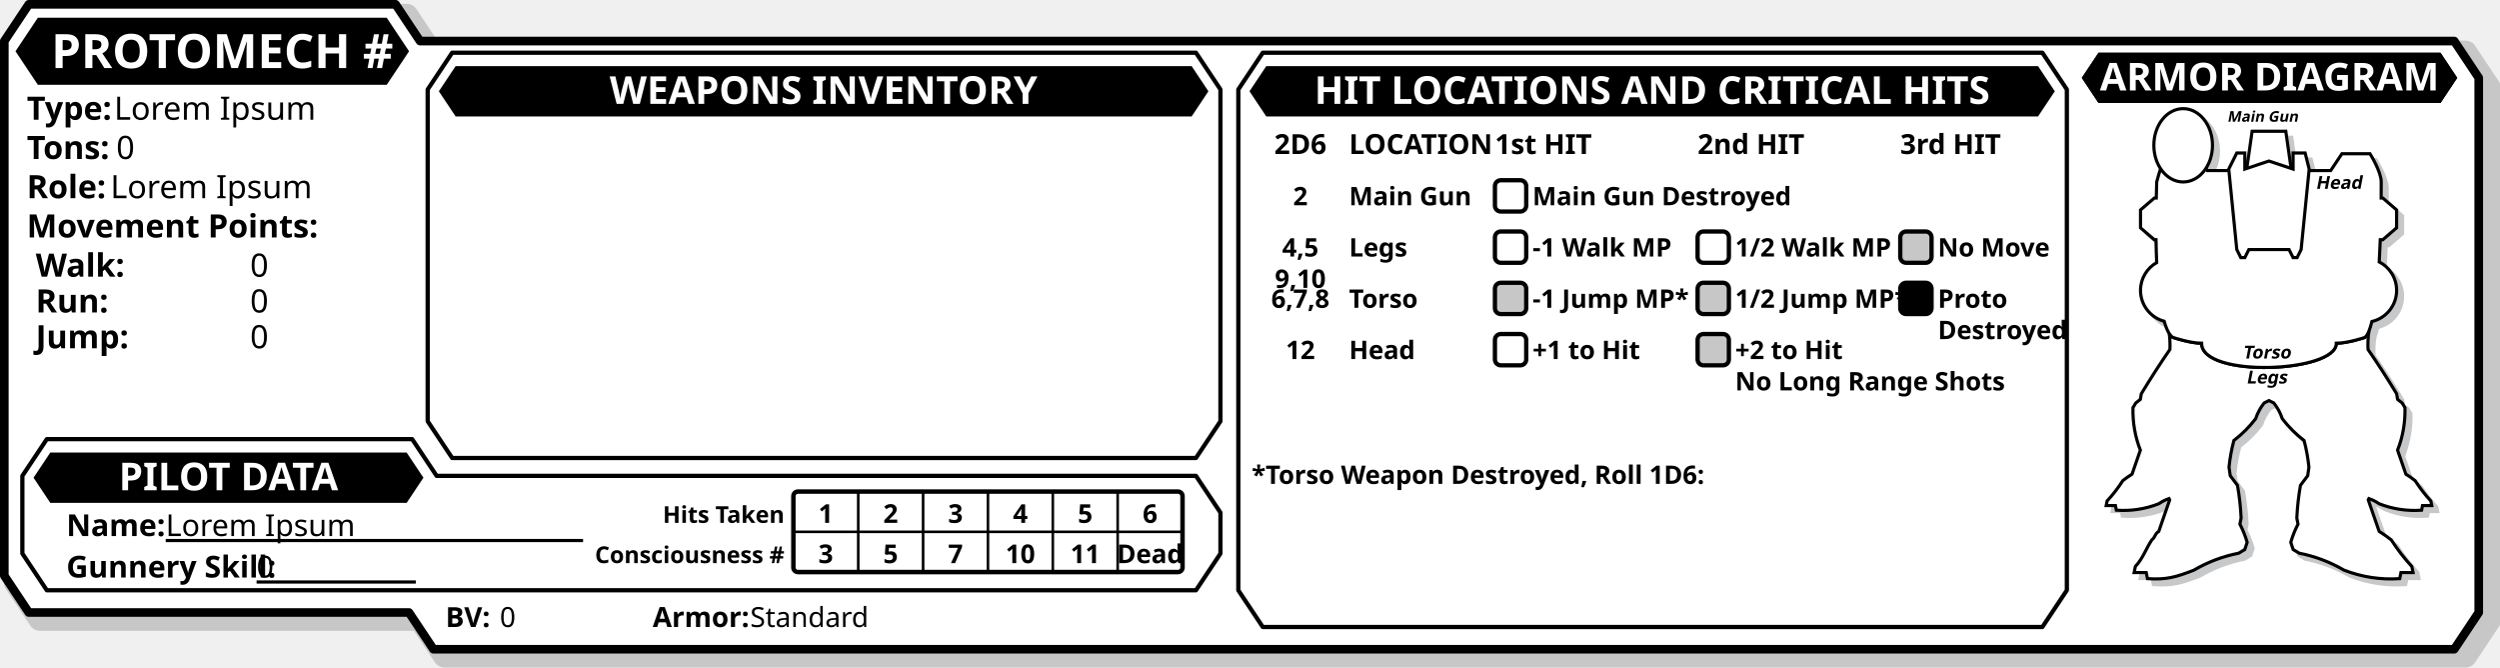
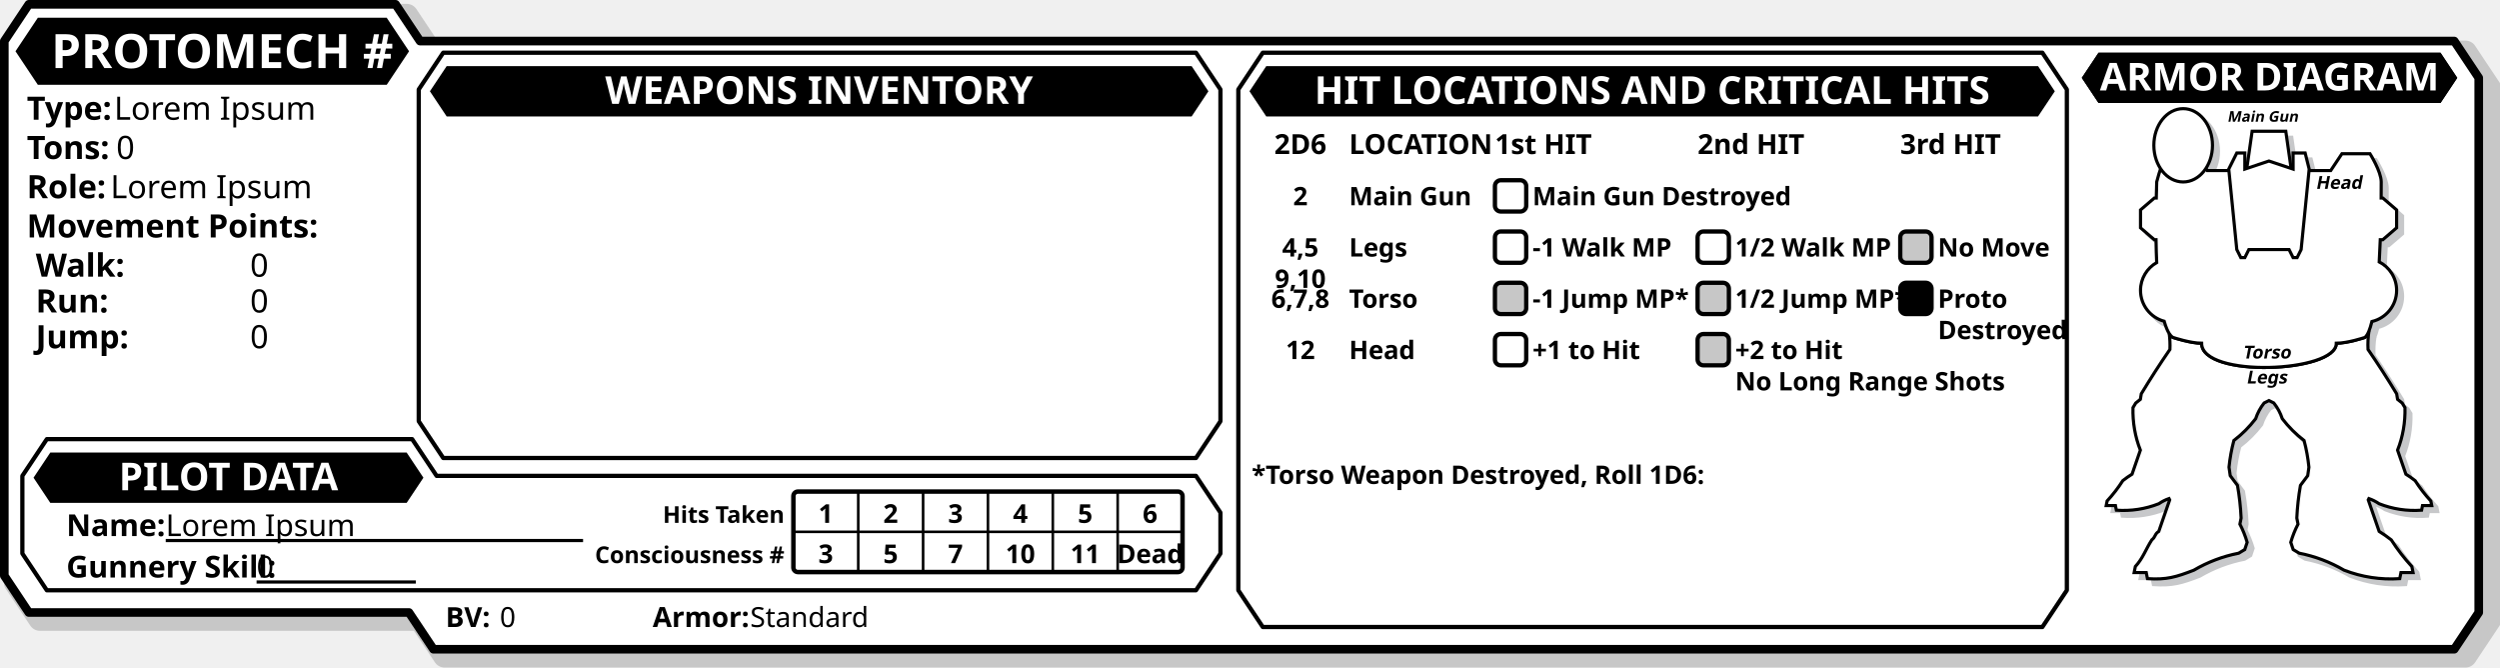
<svg xmlns="http://www.w3.org/2000/svg" contentScriptType="text/ecmascript" width="559.0" zoomAndPan="magnify" contentStyleType="text/css" height="149.2" preserveAspectRatio="xMidYMid meet" version="1.0" id="svg63">
  <defs id="defs63" />
  <g style="mml-color-elements:" id="rs_template">
    <g transform="translate (0.966 0.966)" id="g4">
      <path fill="#ffffff" d="M 2.5,10.714 7.975,2.5 h 82.038 l 5.475,8.214 H 550.525 L 556,18.928 v 118.558 l -5.475,8.214 -452.037,0 -5.475,-8.214 H 7.975 L 2.5,129.272 Z" stroke-width="5.2" stroke-linejoin="round" stroke="#c7c7c7" id="path1" />
      <path fill="#ffffff" d="M 0,8.214 5.475,0 h 82.038 l 5.475,8.214 h 455.037 l 5.475,8.214 v 119.558 l -5.475,8.214 -452.037,0 -5.475,-8.214 H 5.475 L 0,127.772 Z" stroke-width="1.932" stroke-linejoin="round" stroke="#000000" id="path2" />
      <g transform="translate (2.5,3.0)" id="g3">
        <path fill="#000000" d="M 0,7.500 l 4.999,-7.500 h 78.038 l 4.999,7.500 l -4.999,7.500 h -78.038 Z" id="path3" />
        <text fill="#ffffff" x="7.999" id="protomekIndex" y="11.250" style="font-family:Eurostile;font-size:10.600px;font-weight:bold;font-style:normal;mml-field-width:70.944" text-anchor="start">PROTOMECH #</text>
      </g>
    </g>
    <g transform="translate (3.000 18.000)" id="g8">
      <text x="3.000" y="8.774" fill="#000000" text-anchor="start" style="font-family:Eurostile;font-size:7.200px;font-weight:bold;font-style:normal" textLength="15.930" lengthAdjust="spacingAndGlyphs" id="text4">Type:</text>
-       <text fill="#000000" x="22.523" id="type" y="8.774" style="font-family:Eurostile;font-size:7.200px;font-weight:normal;font-style:normal;mml-field-width:70" text-anchor="start">Lorem Ipsum</text>
+       <text fill="#000000" x="22.523" id="type" y="8.774" style="font-family:Eurostile;font-size:7.200px;font-weight:normal;font-style:normal;mml-field-width:67" text-anchor="start">Lorem Ipsum</text>
      <text fill="#000000" x="50.333" id="type2" y="17.548" style="font-family:Eurostile;font-size:7.200px;font-weight:normal;font-style:normal;mml-field-width:45.333" text-anchor="start" />
      <text x="3.000" y="17.548" fill="#000000" text-anchor="start" style="font-family:Eurostile;font-size:7.200px;font-weight:bold;font-style:normal" textLength="16.411" lengthAdjust="spacingAndGlyphs" id="text5">Tons:</text>
      <text fill="#000000" x="23.004" id="tonnage" y="17.548" style="font-family:Eurostile;font-size:7.200px;font-weight:normal;font-style:normal;mml-field-width:22.329" text-anchor="start">0</text>
      <text x="3.000" y="26.322" fill="#000000" text-anchor="start" style="font-family:Eurostile;font-size:7.200px;font-weight:bold;font-style:normal" id="labelRole" textLength="15.108" lengthAdjust="spacingAndGlyphs">Role:</text>
-       <text fill="#000000" x="21.702" id="role" y="26.322" style="font-family:Eurostile;font-size:7.200px;font-weight:normal;font-style:normal;mml-field-width:70.964" text-anchor="start">Lorem Ipsum</text>
+       <text fill="#000000" x="21.702" id="role" y="26.322" style="font-family:Eurostile;font-size:7.200px;font-weight:normal;font-style:normal;mml-field-width:68" text-anchor="start">Lorem Ipsum</text>
      <text fill="#000000" x="3.000" y="35.095" style="font-family:Eurostile;font-size:7.200px;font-weight:bold;font-style:normal" text-anchor="start" id="text6">Movement Points:</text>
      <text fill="#000000" x="5.000" y="43.869" style="font-family:Eurostile;font-size:7.200px;font-weight:bold;font-style:normal" text-anchor="start" id="text7">Walk:</text>
      <text fill="#000000" x="55.000" id="mpWalk" y="43.869" style="font-family:Eurostile;font-size:7.200px;font-weight:normal;font-style:normal" text-anchor="middle">0</text>
      <text fill="#000000" x="5.000" y="51.869" style="font-family:Eurostile;font-size:7.200px;font-weight:bold;font-style:normal" text-anchor="start" id="text8">Run:</text>
      <text fill="#000000" x="55.000" id="mpRun" y="51.869" style="font-family:Eurostile;font-size:7.200px;font-weight:normal;font-style:normal" text-anchor="middle">0</text>
      <text fill="#000000" x="5.000" id="lblJump" y="59.869" style="font-family:Eurostile;font-size:7.200px;font-weight:bold;font-style:normal" text-anchor="start">Jump:</text>
      <text fill="#000000" x="55.000" id="mpJump" y="59.869" style="font-family:Eurostile;font-size:7.200px;font-weight:normal;font-style:normal" text-anchor="middle">0</text>
    </g>
-     <g transform="translate(95.667,11.786)" id="g11">
+     <g transform="translate(93.667,11.786)" id="g11">
      <g id="g10">
-         <path fill="#ffffff" d="M 0,8.214 5.475,0 h 166.383 l 5.475,8.214 v 74.191 l -5.475,8.214 H 5.475 L 0,82.405 Z" stroke-width="0.95" stroke-linejoin="round" stroke="#000000" id="path8" />
+         <path fill="#ffffff" d="M 0,8.214 5.475,0 h 168.383 l 5.475,8.214 v 74.191 l -5.475,8.214 H 5.475 L 0,82.405 Z" stroke-width="0.95" stroke-linejoin="round" stroke="#000000" id="path8" />
        <g transform="translate(2.5,3)" id="g9">
-           <path fill="#000000" d="M 0,5.625 3.749,0 h 164.643 l 3.749,5.625 -3.749,5.625 H 3.749 Z" id="path9" />
-           <text x="86.058" y="8.438" fill="#ffffff" text-anchor="middle" style="font-style:normal;font-weight:bold;font-size:8.6px;font-family:Eurostile" lengthAdjust="spacingAndGlyphs" id="text9">WEAPONS INVENTORY</text>
-         </g>
-       </g>
-       <rect fill="none" x="2" width="173.5" id="inventory" height="75.369" y="14.25" />
+           <path fill="#000000" d="M 0,5.625 3.749,0 h 166.643 l 3.749,5.625 -3.749,5.625 H 3.749 Z" id="path9" />
+           <text x="87.058" y="8.438" fill="#ffffff" text-anchor="middle" style="font-style:normal;font-weight:bold;font-size:8.6px;font-family:Eurostile" lengthAdjust="spacingAndGlyphs" id="text9">WEAPONS INVENTORY</text>
+         </g>
+       </g>
+       <rect fill="none" x="2" width="175.5" id="inventory" height="75.369" y="14.25" />
    </g>
    <g transform="translate(277,11.786)" id="g38">
      <g id="g13">
        <path fill="#ffffff" d="M 0,8.214 5.475,0 h 174.383 l 5.475,8.214 V 120.2 l -5.475,8.214 H 5.475 L 0,120.2 Z" stroke-width="0.95" stroke-linejoin="round" stroke="#000000" id="path11" />
        <g transform="translate(2.5,3)" id="g12">
          <path fill="#000000" d="M 0,5.625 3.749,0 h 172.643 l 3.749,5.625 -3.749,5.625 H 3.749 Z" id="path12" />
          <text x="90.071" y="8.438" fill="#ffffff" text-anchor="middle" style="font-style:normal;font-weight:bold;font-size:8.6px;font-family:Eurostile" textLength="135.352" lengthAdjust="spacingAndGlyphs" id="text12">HIT LOCATIONS AND CRITICAL HITS</text>
        </g>
      </g>
      <text fill="#000000" x="13.88" y="22.65" style="font-style:normal;font-weight:bold;font-size:6.2px;font-family:Eurostile" text-anchor="middle" id="text13">2D6</text>
      <text fill="#000000" x="24.76" y="22.65" style="font-style:normal;font-weight:bold;font-size:6.2px;font-family:Eurostile" text-anchor="start" id="text14">LOCATION</text>
      <text fill="#000000" x="57.4" y="22.65" style="font-style:normal;font-weight:bold;font-size:6.2px;font-family:Eurostile" text-anchor="start" id="text15">1st HIT</text>
      <text fill="#000000" x="102.733" y="22.65" style="font-style:normal;font-weight:bold;font-size:6.2px;font-family:Eurostile" text-anchor="start" id="text16">2nd HIT</text>
      <text fill="#000000" x="148.067" y="22.65" style="font-style:normal;font-weight:bold;font-size:6.2px;font-family:Eurostile" text-anchor="start" id="text17">3rd HIT</text>
      <text fill="#000000" x="13.88" y="34.113" style="font-style:normal;font-weight:bold;font-size:5.7px;font-family:Eurostile" text-anchor="middle" id="text18">2</text>
      <text fill="#000000" x="24.76" y="34.113" style="font-style:normal;font-weight:bold;font-size:5.7px;font-family:Eurostile" text-anchor="start" id="text19">Main Gun</text>
      <path fill="#ffffff" d="m 57.4,29.828 c 0,-0.726 0.589,-1.315 1.315,-1.315 h 4.37 c 0.726,0 1.315,0.589 1.315,1.315 v 4.37 c 0,0.726 -0.589,1.315 -1.315,1.315 h -4.37 c -0.726,0 -1.315,-0.589 -1.315,-1.315 z" stroke-width="0.96" stroke-linejoin="round" stroke="#000000" id="gun_hit_1" />
      <text x="65.8" y="34.113" fill="#000000" text-anchor="start" style="font-style:normal;font-weight:bold;font-size:5.7px;font-family:Eurostile" textLength="44.779" lengthAdjust="spacingAndGlyphs" id="text20">Main Gun Destroyed</text>
      <text fill="#000000" x="13.88" y="45.575" style="font-style:normal;font-weight:bold;font-size:5.7px;font-family:Eurostile" text-anchor="middle" id="text21">4,5</text>
      <text fill="#000000" x="13.88" y="52.575" style="font-style:normal;font-weight:bold;font-size:5.7px;font-family:Eurostile" text-anchor="middle" id="text22">9,10</text>
      <text fill="#000000" x="24.76" y="45.575" style="font-style:normal;font-weight:bold;font-size:5.7px;font-family:Eurostile" text-anchor="start" id="text23">Legs</text>
      <path fill="#ffffff" d="m 57.4,41.29 c 0,-0.726 0.589,-1.315 1.315,-1.315 h 4.37 c 0.726,0 1.315,0.589 1.315,1.315 v 4.37 c 0,0.726 -0.589,1.315 -1.315,1.315 h -4.37 c -0.726,0 -1.315,-0.589 -1.315,-1.315 z" stroke-width="0.96" stroke-linejoin="round" stroke="#000000" id="legs_hit_1" />
      <text x="65.8" y="45.575" fill="#000000" text-anchor="start" style="font-style:normal;font-weight:bold;font-size:5.7px;font-family:Eurostile" textLength="25.746" lengthAdjust="spacingAndGlyphs" id="text24">-1 Walk MP</text>
      <path fill="#ffffff" d="m 102.733,41.29 c 0,-0.726 0.589,-1.315 1.315,-1.315 h 4.37 c 0.726,0 1.315,0.589 1.315,1.315 v 4.37 c 0,0.726 -0.589,1.315 -1.315,1.315 h -4.37 c -0.726,0 -1.315,-0.589 -1.315,-1.315 z" stroke-width="0.96" stroke-linejoin="round" stroke="#000000" id="legs_hit_2" />
      <text x="111.133" y="45.575" fill="#000000" text-anchor="start" style="font-style:normal;font-weight:bold;font-size:5.7px;font-family:Eurostile" textLength="30.872" lengthAdjust="spacingAndGlyphs" id="text25">1/2 Walk MP</text>
      <path fill="#c7c7c7" d="m 148.067,41.29 c 0,-0.726 0.589,-1.315 1.315,-1.315 h 4.37 c 0.726,0 1.315,0.589 1.315,1.315 v 4.37 c 0,0.726 -0.589,1.315 -1.315,1.315 h -4.37 c -0.726,0 -1.315,-0.589 -1.315,-1.315 z" stroke-width="0.96" stroke-linejoin="round" stroke="#000000" id="legs_hit_3" />
      <text x="156.467" y="45.575" fill="#000000" text-anchor="start" style="font-style:normal;font-weight:bold;font-size:5.7px;font-family:Eurostile" textLength="19.581" lengthAdjust="spacingAndGlyphs" id="text26">No Move</text>
      <text fill="#000000" x="13.88" y="57.038" style="font-style:normal;font-weight:bold;font-size:5.7px;font-family:Eurostile" text-anchor="middle" id="text27">6,7,8</text>
      <text fill="#000000" x="24.76" y="57.038" style="font-style:normal;font-weight:bold;font-size:5.7px;font-family:Eurostile" text-anchor="start" id="text28">Torso</text>
      <path fill="#c7c7c7" d="m 57.4,52.753 c 0,-0.726 0.589,-1.315 1.315,-1.315 h 4.37 c 0.726,0 1.315,0.589 1.315,1.315 v 4.37 c 0,0.726 -0.589,1.315 -1.315,1.315 h -4.37 c -0.726,0 -1.315,-0.589 -1.315,-1.315 z" stroke-width="0.96" stroke-linejoin="round" stroke="#000000" id="torso_hit_1" />
      <text x="65.8" y="57.038" fill="#000000" text-anchor="start" style="font-style:normal;font-weight:bold;font-size:5.7px;font-family:Eurostile" textLength="29.808" lengthAdjust="spacingAndGlyphs" id="text29">-1 Jump MP*</text>
      <path fill="#c7c7c7" d="m 102.733,52.753 c 0,-0.726 0.589,-1.315 1.315,-1.315 h 4.37 c 0.726,0 1.315,0.589 1.315,1.315 v 4.37 c 0,0.726 -0.589,1.315 -1.315,1.315 h -4.37 c -0.726,0 -1.315,-0.589 -1.315,-1.315 z" stroke-width="0.96" stroke-linejoin="round" stroke="#000000" id="torso_hit_2" />
      <text x="111.133" y="57.038" fill="#000000" text-anchor="start" style="font-style:normal;font-weight:bold;font-size:5.7px;font-family:Eurostile" textLength="34.933" lengthAdjust="spacingAndGlyphs" id="text30">1/2 Jump MP*</text>
      <path fill="#000000" d="m 148.067,52.753 c 0,-0.726 0.589,-1.315 1.315,-1.315 h 4.37 c 0.726,0 1.315,0.589 1.315,1.315 v 4.37 c 0,0.726 -0.589,1.315 -1.315,1.315 h -4.37 c -0.726,0 -1.315,-0.589 -1.315,-1.315 z" stroke-width="0.96" stroke-linejoin="round" stroke="#000000" id="torso_hit_3" />
      <text x="156.467" y="57.038" fill="#000000" text-anchor="start" style="font-style:normal;font-weight:bold;font-size:5.7px;font-family:Eurostile" textLength="12.419" lengthAdjust="spacingAndGlyphs" id="text31">Proto</text>
      <text x="156.467" y="64.038" fill="#000000" text-anchor="start" style="font-style:normal;font-weight:bold;font-size:5.7px;font-family:Eurostile" textLength="22.603" lengthAdjust="spacingAndGlyphs" id="text32">Destroyed</text>
      <text fill="#000000" x="13.88" y="68.501" style="font-style:normal;font-weight:bold;font-size:5.7px;font-family:Eurostile" text-anchor="middle" id="text33">12</text>
      <text fill="#000000" x="24.76" y="68.501" style="font-style:normal;font-weight:bold;font-size:5.7px;font-family:Eurostile" text-anchor="start" id="text34">Head</text>
      <path fill="#ffffff" d="m 57.4,64.216 c 0,-0.726 0.589,-1.315 1.315,-1.315 h 4.37 c 0.726,0 1.315,0.589 1.315,1.315 v 4.37 c 0,0.726 -0.589,1.315 -1.315,1.315 h -4.37 c -0.726,0 -1.315,-0.589 -1.315,-1.315 z" stroke-width="0.96" stroke-linejoin="round" stroke="#000000" id="head_hit_1" />
      <text x="65.8" y="68.501" fill="#000000" text-anchor="start" style="font-style:normal;font-weight:bold;font-size:5.7px;font-family:Eurostile" textLength="19.977" lengthAdjust="spacingAndGlyphs" id="text35">+1 to Hit</text>
      <path fill="#c7c7c7" d="m 102.733,64.216 c 0,-0.726 0.589,-1.315 1.315,-1.315 h 4.37 c 0.726,0 1.315,0.589 1.315,1.315 v 4.37 c 0,0.726 -0.589,1.315 -1.315,1.315 h -4.37 c -0.726,0 -1.315,-0.589 -1.315,-1.315 z" stroke-width="0.96" stroke-linejoin="round" stroke="#000000" id="head_hit_2" />
      <text x="111.133" y="68.501" fill="#000000" text-anchor="start" style="font-style:normal;font-weight:bold;font-size:5.7px;font-family:Eurostile" textLength="19.975" lengthAdjust="spacingAndGlyphs" id="text36">+2 to Hit</text>
      <text x="111.133" y="75.501" fill="#000000" text-anchor="start" style="font-style:normal;font-weight:bold;font-size:5.7px;font-family:Eurostile" textLength="47.32" lengthAdjust="spacingAndGlyphs" id="text37">No Long Range Shots</text>
      <text fill="#000000" x="3" y="96.414" style="font-style:normal;font-weight:bold;font-size:5.7px;font-family:Eurostile" text-anchor="start" id="text38">*Torso Weapon Destroyed, Roll 1D6:</text>
      <text fill="#000000" x="6" id="torsoWeapon_0" y="103.414" style="font-style:normal;font-weight:bold;font-size:5.7px;font-family:Eurostile" text-anchor="start" />
      <text fill="#000000" x="65.84" id="torsoWeapon_1" y="103.414" style="font-style:normal;font-weight:bold;font-size:5.7px;font-family:Eurostile" text-anchor="start" />
      <text fill="#000000" x="125.68" id="torsoWeapon_2" y="103.414" style="font-style:normal;font-weight:bold;font-size:5.7px;font-family:Eurostile" text-anchor="start" />
      <text fill="#000000" x="6" id="torsoWeapon_3" y="110.414" style="font-style:normal;font-weight:bold;font-size:5.7px;font-family:Eurostile" text-anchor="start" />
      <text fill="#000000" x="65.84" id="torsoWeapon_4" y="110.414" style="font-style:normal;font-weight:bold;font-size:5.7px;font-family:Eurostile" text-anchor="start" />
      <text fill="#000000" x="125.68" id="torsoWeapon_5" y="110.414" style="font-style:normal;font-weight:bold;font-size:5.7px;font-family:Eurostile" text-anchor="start" />
      <text x="6" y="115.414" fill="#000000" text-anchor="start" style="font-style:normal;font-weight:bold;font-size:5px;font-family:Eurostile" visibility="hidden" id="magClampNote">Magnetic Clamp System destroyed on first torso critical</text>
    </g>
    <g transform="translate(460.333,11.786)" id="g45">
      <g transform="translate(5.337635)" id="g39">
        <path fill="#000000" d="M 0,5.625 3.749,0 h 76.493 l 3.749,5.625 -3.749,5.625 H 3.749 Z" id="path38" />
        <text x="41.996" y="8.438" fill="#ffffff" text-anchor="middle" style="font-style:normal;font-weight:bold;font-size:8.6px;font-family:Eurostile" textLength="69.539" lengthAdjust="spacingAndGlyphs" id="text39">ARMOR DIAGRAM</text>
      </g>
      <g transform="matrix(0.94,0,0,0.94,9.838,11.25)" id="g43">
        <g id="armor_diagram_protomek_quad" transform="matrix(1,0,0,-1,-488.9402,690.4822)">
          <g id="g2708" transform="translate(568.6331,594.4059)">
            <path style="fill:#c7c8ca;fill-opacity:1;fill-rule:nonzero;stroke:none" d="m 0,0 c -1.387,1.502 -2.627,3.106 -3.736,4.834 -0.702,0.555 -1.436,1.067 -2.198,1.539 l -1.978,5.714 c 1.266,3.197 1.851,6.656 1.76,10.109 l -0.661,1.097 -1.099,0.88 -0.219,1.319 c -2.176,3.6 -4.444,7.112 -6.812,10.548 -0.073,1.465 0,2.923 0.216,4.374 -0.616,-1.51 -1.084,-1.559 -1.084,-1.559 0,0 -4.007,-1.335 -6.678,-1.335 0,-7.012 -32.053,-8.347 -32.053,0 -2.671,0 -6.679,1.335 -6.679,1.335 0,0 -0.434,0.038 -1.023,0.954 0.151,-1.251 0.218,-2.507 0.156,-3.769 -2.368,-3.436 -4.637,-6.948 -6.812,-10.548 l -0.219,-1.319 -1.1,-0.88 -0.66,-1.097 c -0.092,-3.453 0.493,-6.912 1.76,-10.109 L -71.097,6.373 C -71.859,5.901 -72.591,5.389 -73.295,4.834 -74.404,3.106 -75.645,1.502 -77.031,0 l -0.219,-1.098 h 2.197 l 0.221,-1.099 c 3.474,-0.249 6.88,0.27 10.107,1.538 0.753,0.517 1.561,0.927 2.424,1.228 l 0.157,-0.315 -2.594,-7.493 c -0.997,-0.619 -0.735,-1.293 -1.658,-2.017 -1.456,-2.265 -2.101,-4.369 -3.917,-6.34 l -0.288,-1.44 h 2.879 l 0.288,-1.441 c 4.548,-0.307 6.815,0.373 11.052,2.017 3.287,1.93 6.917,3.304 10.662,4.035 l 1.442,0.864 0.576,1.729 c -0.437,1.494 -1.013,2.936 -1.728,4.322 l 0.286,1.442 c -0.121,2.633 -0.404,5.183 -0.864,7.779 -0.575,0.768 -1.151,1.537 -1.727,2.306 l -0.289,2.016 c 0.217,2.147 0.6,4.255 1.153,6.341 1.944,1.493 3.695,3.243 5.185,5.186 0.45,1.362 1.122,2.611 2.018,3.746 l 1.153,0.576 1.152,-0.576 c 0.898,-1.134 1.571,-2.383 2.017,-3.746 1.491,-1.943 3.242,-3.693 5.186,-5.186 0.556,-2.085 0.938,-4.194 1.153,-6.341 L -29.294,6.017 C -29.871,5.249 -30.448,4.48 -31.023,3.711 -31.48,1.115 -31.764,-1.435 -31.888,-4.068 L -31.6,-5.51 c -0.716,-1.386 -1.294,-2.827 -1.729,-4.322 l 0.576,-1.729 1.441,-0.864 c 3.746,-0.731 7.375,-2.105 10.663,-4.035 4.237,-1.644 8.706,-2.324 13.254,-2.017 l 0.288,1.441 h 2.88 l -0.287,1.44 c -1.817,1.971 -3.443,4.074 -4.898,6.34 -0.923,0.726 -1.883,1.399 -2.881,2.017 l -2.595,7.493 0.158,0.315 c 0.863,-0.301 1.67,-0.711 2.423,-1.228 3.228,-1.268 6.634,-1.787 10.108,-1.538 l 0.22,1.099 h 2.198 z" id="path2710" />
          </g>
          <g id="g2712" transform="translate(568.6331,594.4059)">
            <path style="fill:none;stroke:#c7c8ca;stroke-width:0.75;stroke-linecap:butt;stroke-linejoin:miter;stroke-miterlimit:4;stroke-dasharray:none;stroke-opacity:1" d="m 0,0 c -1.387,1.502 -2.627,3.106 -3.736,4.834 -0.702,0.555 -1.436,1.067 -2.198,1.539 l -1.978,5.714 c 1.266,3.197 1.851,6.656 1.76,10.109 l -0.661,1.097 -1.099,0.88 -0.219,1.319 c -2.176,3.6 -4.444,7.112 -6.812,10.548 -0.073,1.465 0,2.923 0.216,4.374 -0.616,-1.51 -1.084,-1.559 -1.084,-1.559 0,0 -4.007,-1.335 -6.678,-1.335 0,-7.012 -32.053,-8.347 -32.053,0 -2.671,0 -6.679,1.335 -6.679,1.335 0,0 -0.434,0.038 -1.023,0.954 0.151,-1.251 0.218,-2.507 0.156,-3.769 -2.368,-3.436 -4.637,-6.948 -6.812,-10.548 l -0.219,-1.319 -1.1,-0.88 -0.66,-1.097 c -0.092,-3.453 0.493,-6.912 1.76,-10.109 L -71.097,6.373 C -71.859,5.901 -72.591,5.389 -73.295,4.834 -74.404,3.106 -75.645,1.502 -77.031,0 l -0.219,-1.098 h 2.197 l 0.221,-1.099 c 3.474,-0.249 6.88,0.27 10.107,1.538 0.753,0.517 1.561,0.927 2.424,1.228 l 0.157,-0.315 -2.594,-7.493 c -0.997,-0.619 -0.735,-1.293 -1.658,-2.017 -1.456,-2.265 -2.101,-4.369 -3.917,-6.34 l -0.288,-1.44 h 2.879 l 0.288,-1.441 c 4.548,-0.307 6.815,0.373 11.052,2.017 3.287,1.93 6.917,3.304 10.662,4.035 l 1.442,0.864 0.576,1.729 c -0.437,1.494 -1.013,2.936 -1.728,4.322 l 0.286,1.442 c -0.121,2.633 -0.404,5.183 -0.864,7.779 -0.575,0.768 -1.151,1.537 -1.727,2.306 l -0.289,2.016 c 0.217,2.147 0.6,4.255 1.153,6.341 1.944,1.493 3.695,3.243 5.185,5.186 0.45,1.362 1.122,2.611 2.018,3.746 l 1.153,0.576 1.152,-0.576 c 0.898,-1.134 1.571,-2.383 2.017,-3.746 1.491,-1.943 3.242,-3.693 5.186,-5.186 0.556,-2.085 0.938,-4.194 1.153,-6.341 L -29.294,6.017 C -29.871,5.249 -30.448,4.48 -31.023,3.711 -31.48,1.115 -31.764,-1.435 -31.888,-4.068 L -31.6,-5.51 c -0.716,-1.386 -1.294,-2.827 -1.729,-4.322 l 0.576,-1.729 1.441,-0.864 c 3.746,-0.731 7.375,-2.105 10.663,-4.035 4.237,-1.644 8.706,-2.324 13.254,-2.017 l 0.288,1.441 h 2.88 l -0.287,1.44 c -1.817,1.971 -3.443,4.074 -4.898,6.34 -0.923,0.726 -1.883,1.399 -2.881,2.017 l -2.595,7.493 0.158,0.315 c 0.863,-0.301 1.67,-0.711 2.423,-1.228 3.228,-1.268 6.634,-1.787 10.108,-1.538 l 0.22,1.099 h 2.198 z" id="path2714" />
          </g>
          <g id="g2716" transform="translate(560.4944,644.5001)">
            <path style="fill:#c7c8ca;fill-opacity:1;fill-rule:nonzero;stroke:none" d="m 0,0 c 0,2.953 -1.683,5.507 -4.139,6.772 0.097,1.612 0.182,3.361 0.251,5.275 h 0.593 l 3.294,2.835 v 4.252 l -3.294,2.835 h -0.386 c 0.01,1.24 0.016,2.52 0.015,3.855 -0.022,2.493 -2.671,6.678 -2.671,6.678 h -6.677 l -2.671,-4.006 h -9.35 l -1.336,9.349 h -8.014 l -1.336,-9.349 h -9.348 l -2.671,4.006 h -6.677 c 0,0 -1.185,-0.966 -2.671,-6.678 -0.046,-1.337 -0.08,-2.613 -0.109,-3.855 h -0.455 l -3.293,-2.835 v -4.252 l 3.293,-2.835 h 0.397 c 0.029,-1.971 0.082,-3.78 0.158,-5.432 -2.297,-1.312 -3.848,-3.78 -3.848,-6.615 0,-3.518 2.387,-6.471 5.629,-7.347 0.419,-1.457 0.844,-2.369 1.211,-2.939 0.588,-0.916 1.023,-0.953 1.023,-0.953 0,0 4.008,-1.336 6.679,-1.336 0,-8.346 32.052,-7.011 32.052,0 2.671,0 6.679,1.336 6.679,1.336 0,0 0.468,0.049 1.084,1.559 0.222,0.544 0.463,1.279 0.708,2.269 C -2.512,-6.624 0,-3.608 0,0" id="path2718" />
          </g>
          <g id="g2720" transform="translate(560.4944,644.5001)">
            <path style="fill:none;stroke:#c7c8ca;stroke-width:0.75;stroke-linecap:butt;stroke-linejoin:miter;stroke-miterlimit:4;stroke-dasharray:none;stroke-opacity:1" d="m 0,0 c 0,2.953 -1.683,5.507 -4.139,6.772 0.097,1.612 0.182,3.361 0.251,5.275 h 0.593 l 3.294,2.835 v 4.252 l -3.294,2.835 h -0.386 c 0.01,1.24 0.016,2.52 0.015,3.855 -0.022,2.493 -2.671,6.678 -2.671,6.678 h -6.677 l -2.671,-4.006 h -9.35 l -1.336,9.349 h -8.014 l -1.336,-9.349 h -9.348 l -2.671,4.006 h -6.677 c 0,0 -1.185,-0.966 -2.671,-6.678 -0.046,-1.337 -0.08,-2.613 -0.109,-3.855 h -0.455 l -3.293,-2.835 v -4.252 l 3.293,-2.835 h 0.397 c 0.029,-1.971 0.082,-3.78 0.158,-5.432 -2.297,-1.312 -3.848,-3.78 -3.848,-6.615 0,-3.518 2.387,-6.471 5.629,-7.347 0.419,-1.457 0.844,-2.369 1.211,-2.939 0.588,-0.916 1.023,-0.953 1.023,-0.953 0,0 4.008,-1.336 6.679,-1.336 0,-8.346 32.052,-7.011 32.052,0 2.671,0 6.679,1.336 6.679,1.336 0,0 0.468,0.049 1.084,1.559 0.222,0.544 0.463,1.279 0.708,2.269 C -2.512,-6.624 0,-3.608 0,0 Z" id="path2722" />
          </g>
          <g id="shadow_MG" transform="translate(509.6985,687.7286)">
            <path style="fill:#c7c8ca;fill-opacity:1;fill-rule:nonzero;stroke:#c7c8ca;stroke-width:0.75;stroke-linecap:butt;stroke-linejoin:miter;stroke-miterlimit:4;stroke-dasharray:none;stroke-opacity:1" d="m 0,0 c -3.853,0 -6.977,-3.906 -6.977,-8.721 0,-4.817 3.124,-8.72 6.977,-8.72 3.854,0 6.978,3.903 6.978,8.72 C 6.978,-3.906 3.854,0 0,0" id="path2726" />
          </g>
          <g id="g2728" transform="translate(537.7727,654.2096)">
            <path style="fill:#c7c8ca;fill-opacity:1;fill-rule:nonzero;stroke:none" d="M 0,0 -0.957,-1.914 H -1.914 L -2.87,0 h -9.57 l -0.957,-1.914 h -0.958 L -15.312,0 l -1.914,19.141 1.914,3.828 h 1.913 l 10e-4,-3.828 5.742,1.914 5.744,-1.914 -0.002,3.828 h 2.871 l 0.957,-3.828 z" id="path2730" />
          </g>
          <g id="g2732" transform="translate(537.7727,654.2096)">
            <path style="fill:none;stroke:#c7c8ca;stroke-width:0.75;stroke-linecap:butt;stroke-linejoin:miter;stroke-miterlimit:10;stroke-dasharray:none;stroke-opacity:1" d="M 0,0 -0.957,-1.914 H -1.914 L -2.87,0 h -9.57 l -0.957,-1.914 h -0.958 L -15.312,0 l -1.914,19.141 1.914,3.828 h 1.913 l 10e-4,-3.828 5.742,1.914 5.744,-1.914 -0.002,3.828 h 2.871 l 0.957,-3.828 z" id="path2734" />
          </g>
          <g id="g2736" transform="translate(567.2151,595.8232)">
            <path style="fill:#ffffff;fill-opacity:1;fill-rule:nonzero;stroke:none" d="m 0,0 c -1.387,1.502 -2.627,3.106 -3.736,4.834 -0.702,0.555 -1.436,1.067 -2.198,1.539 l -1.978,5.714 c 1.266,3.197 1.851,6.656 1.76,10.109 l -0.661,1.097 -1.099,0.88 -0.219,1.319 c -2.176,3.6 -4.444,7.112 -6.812,10.548 -0.073,1.465 0,2.923 0.216,4.374 -0.616,-1.51 -1.084,-1.559 -1.084,-1.559 0,0 -4.007,-1.335 -6.678,-1.335 0,-7.012 -32.053,-8.347 -32.053,0 -2.671,0 -6.679,1.335 -6.679,1.335 0,0 -0.434,0.038 -1.023,0.954 0.151,-1.251 0.218,-2.507 0.156,-3.769 -2.368,-3.436 -4.637,-6.948 -6.812,-10.548 l -0.219,-1.319 -1.1,-0.88 -0.66,-1.097 c -0.092,-3.453 0.493,-6.912 1.76,-10.109 L -71.097,6.373 C -71.859,5.901 -72.591,5.389 -73.295,4.834 -74.404,3.106 -75.645,1.502 -77.031,0 l -0.219,-1.098 h 2.197 l 0.221,-1.099 c 3.474,-0.249 6.88,0.27 10.107,1.538 0.753,0.517 1.561,0.927 2.424,1.228 l 0.157,-0.315 -2.594,-7.493 c -0.997,-0.619 -0.735,-1.293 -1.658,-2.017 -1.456,-2.265 -2.101,-4.369 -3.917,-6.34 l -0.288,-1.44 h 2.879 l 0.288,-1.441 c 4.548,-0.307 6.815,0.373 11.052,2.017 3.287,1.93 6.917,3.304 10.662,4.035 l 1.442,0.864 0.576,1.729 c -0.437,1.494 -1.013,2.936 -1.728,4.322 l 0.286,1.442 c -0.121,2.633 -0.404,5.183 -0.864,7.779 -0.575,0.768 -1.151,1.537 -1.727,2.306 l -0.289,2.016 c 0.217,2.147 0.6,4.255 1.153,6.341 1.944,1.493 3.695,3.243 5.185,5.186 0.45,1.362 1.122,2.611 2.018,3.746 l 1.153,0.576 1.152,-0.576 c 0.898,-1.134 1.571,-2.383 2.017,-3.746 1.491,-1.943 3.242,-3.693 5.186,-5.186 0.556,-2.085 0.938,-4.194 1.153,-6.341 L -29.294,6.017 C -29.871,5.249 -30.448,4.48 -31.023,3.711 -31.48,1.115 -31.764,-1.435 -31.888,-4.068 L -31.6,-5.51 c -0.716,-1.386 -1.294,-2.827 -1.729,-4.322 l 0.576,-1.729 1.441,-0.864 c 3.746,-0.731 7.375,-2.105 10.663,-4.035 4.237,-1.644 8.706,-2.324 13.254,-2.017 l 0.288,1.441 h 2.88 l -0.287,1.44 c -1.817,1.971 -3.443,4.074 -4.898,6.34 -0.923,0.726 -1.883,1.399 -2.881,2.017 l -2.595,7.493 0.158,0.315 c 0.863,-0.301 1.67,-0.711 2.423,-1.228 3.228,-1.268 6.634,-1.787 10.108,-1.538 l 0.22,1.099 h 2.198 z" id="path2738" />
          </g>
          <g id="g2740" transform="translate(567.2151,595.8232)">
            <path style="fill:none;stroke:#000000;stroke-width:0.75;stroke-linecap:butt;stroke-linejoin:miter;stroke-miterlimit:4;stroke-dasharray:none;stroke-opacity:1" d="m 0,0 c -1.387,1.502 -2.627,3.106 -3.736,4.834 -0.702,0.555 -1.436,1.067 -2.198,1.539 l -1.978,5.714 c 1.266,3.197 1.851,6.656 1.76,10.109 l -0.661,1.097 -1.099,0.88 -0.219,1.319 c -2.176,3.6 -4.444,7.112 -6.812,10.548 -0.073,1.465 0,2.923 0.216,4.374 -0.616,-1.51 -1.084,-1.559 -1.084,-1.559 0,0 -4.007,-1.335 -6.678,-1.335 0,-7.012 -32.053,-8.347 -32.053,0 -2.671,0 -6.679,1.335 -6.679,1.335 0,0 -0.434,0.038 -1.023,0.954 0.151,-1.251 0.218,-2.507 0.156,-3.769 -2.368,-3.436 -4.637,-6.948 -6.812,-10.548 l -0.219,-1.319 -1.1,-0.88 -0.66,-1.097 c -0.092,-3.453 0.493,-6.912 1.76,-10.109 L -71.097,6.373 C -71.859,5.901 -72.591,5.389 -73.295,4.834 -74.404,3.106 -75.645,1.502 -77.031,0 l -0.219,-1.098 h 2.197 l 0.221,-1.099 c 3.474,-0.249 6.88,0.27 10.107,1.538 0.753,0.517 1.561,0.927 2.424,1.228 l 0.157,-0.315 -2.594,-7.493 c -0.997,-0.619 -0.735,-1.293 -1.658,-2.017 -1.456,-2.265 -2.101,-4.369 -3.917,-6.34 l -0.288,-1.44 h 2.879 l 0.288,-1.441 c 4.548,-0.307 6.815,0.373 11.052,2.017 3.287,1.93 6.917,3.304 10.662,4.035 l 1.442,0.864 0.576,1.729 c -0.437,1.494 -1.013,2.936 -1.728,4.322 l 0.286,1.442 c -0.121,2.633 -0.404,5.183 -0.864,7.779 -0.575,0.768 -1.151,1.537 -1.727,2.306 l -0.289,2.016 c 0.217,2.147 0.6,4.255 1.153,6.341 1.944,1.493 3.695,3.243 5.185,5.186 0.45,1.362 1.122,2.611 2.018,3.746 l 1.153,0.576 1.152,-0.576 c 0.898,-1.134 1.571,-2.383 2.017,-3.746 1.491,-1.943 3.242,-3.693 5.186,-5.186 0.556,-2.085 0.938,-4.194 1.153,-6.341 L -29.294,6.017 C -29.871,5.249 -30.448,4.48 -31.023,3.711 -31.48,1.115 -31.764,-1.435 -31.888,-4.068 L -31.6,-5.51 c -0.716,-1.386 -1.294,-2.827 -1.729,-4.322 l 0.576,-1.729 1.441,-0.864 c 3.746,-0.731 7.375,-2.105 10.663,-4.035 4.237,-1.644 8.706,-2.324 13.254,-2.017 l 0.288,1.441 h 2.88 l -0.287,1.44 c -1.817,1.971 -3.443,4.074 -4.898,6.34 -0.923,0.726 -1.883,1.399 -2.881,2.017 l -2.595,7.493 0.158,0.315 c 0.863,-0.301 1.67,-0.711 2.423,-1.228 3.228,-1.268 6.634,-1.787 10.108,-1.538 l 0.22,1.099 h 2.198 z" id="path2742" />
          </g>
          <g id="g2744" transform="translate(559.0764,645.9175)">
            <path style="fill:#ffffff;fill-opacity:1;fill-rule:nonzero;stroke:none" d="m 0,0 c 0,2.953 -1.683,5.507 -4.139,6.772 0.097,1.612 0.182,3.361 0.251,5.275 h 0.593 l 3.294,2.835 v 4.252 l -3.294,2.835 h -0.386 c 0.01,1.24 0.016,2.52 0.015,3.855 -0.022,2.493 -2.671,6.678 -2.671,6.678 h -6.677 l -2.671,-4.006 h -9.35 l -1.336,9.349 h -8.014 l -1.336,-9.349 h -9.348 l -2.671,4.006 h -6.677 c 0,0 -1.185,-0.966 -2.671,-6.678 -0.046,-1.337 -0.08,-2.613 -0.109,-3.855 h -0.455 l -3.293,-2.835 v -4.252 l 3.293,-2.835 h 0.397 c 0.029,-1.971 0.082,-3.78 0.158,-5.432 -2.297,-1.312 -3.848,-3.78 -3.848,-6.615 0,-3.518 2.387,-6.471 5.629,-7.347 0.419,-1.457 0.844,-2.369 1.211,-2.939 0.588,-0.916 1.023,-0.953 1.023,-0.953 0,0 4.008,-1.336 6.679,-1.336 0,-8.346 32.052,-7.011 32.052,0 2.671,0 6.679,1.336 6.679,1.336 0,0 0.468,0.049 1.084,1.559 0.222,0.544 0.463,1.279 0.708,2.269 C -2.512,-6.624 0,-3.608 0,0" id="path2746" />
          </g>
          <g id="g2748" transform="translate(559.0764,645.9175)">
            <path style="fill:none;stroke:#000000;stroke-width:0.75;stroke-linecap:butt;stroke-linejoin:miter;stroke-miterlimit:4;stroke-dasharray:none;stroke-opacity:1" d="m 0,0 c 0,2.953 -1.683,5.507 -4.139,6.772 0.097,1.612 0.182,3.361 0.251,5.275 h 0.593 l 3.294,2.835 v 4.252 l -3.294,2.835 h -0.386 c 0.01,1.24 0.016,2.52 0.015,3.855 -0.022,2.493 -2.671,6.678 -2.671,6.678 h -6.677 l -2.671,-4.006 h -9.35 l -1.336,9.349 h -8.014 l -1.336,-9.349 h -9.348 l -2.671,4.006 h -6.677 c 0,0 -1.185,-0.966 -2.671,-6.678 -0.046,-1.337 -0.08,-2.613 -0.109,-3.855 h -0.455 l -3.293,-2.835 v -4.252 l 3.293,-2.835 h 0.397 c 0.029,-1.971 0.082,-3.78 0.158,-5.432 -2.297,-1.312 -3.848,-3.78 -3.848,-6.615 0,-3.518 2.387,-6.471 5.629,-7.347 0.419,-1.457 0.844,-2.369 1.211,-2.939 0.588,-0.916 1.023,-0.953 1.023,-0.953 0,0 4.008,-1.336 6.679,-1.336 0,-8.346 32.052,-7.011 32.052,0 2.671,0 6.679,1.336 6.679,1.336 0,0 0.468,0.049 1.084,1.559 0.222,0.544 0.463,1.279 0.708,2.269 C -2.512,-6.624 0,-3.608 0,0 Z" id="path2750" />
          </g>
          <g id="armor_MG" transform="translate(508.2805,689.1461)">
            <path style="fill:#ffffff;fill-opacity:1;fill-rule:nonzero;stroke:#000000;stroke-width:0.75;stroke-linecap:butt;stroke-linejoin:miter;stroke-miterlimit:4;stroke-dasharray:none;stroke-opacity:1" d="m 0,0 c -3.853,0 -6.977,-3.906 -6.977,-8.721 0,-4.817 3.124,-8.72 6.977,-8.72 3.854,0 6.978,3.903 6.978,8.72 C 6.978,-3.906 3.854,0 0,0" id="path2754" />
          </g>
          <g id="g2756" transform="translate(536.3547,655.627)">
            <path style="fill:#ffffff;fill-opacity:1;fill-rule:nonzero;stroke:none" d="M 0,0 -0.957,-1.914 H -1.914 L -2.87,0 h -9.57 l -0.957,-1.914 h -0.958 L -15.312,0 l -1.914,19.141 1.914,3.828 h 1.913 l 10e-4,-3.828 5.742,1.914 5.744,-1.914 -0.002,3.828 h 2.871 l 0.957,-3.828 z" id="path2758" />
          </g>
          <g id="g2760" transform="translate(536.3547,655.627)">
            <path style="fill:none;stroke:#000000;stroke-width:0.75;stroke-linecap:butt;stroke-linejoin:miter;stroke-miterlimit:10;stroke-dasharray:none;stroke-opacity:1" d="M 0,0 -0.957,-1.914 H -1.914 L -2.87,0 h -9.57 l -0.957,-1.914 h -0.958 L -15.312,0 l -1.914,19.141 1.914,3.828 h 1.913 l 10e-4,-3.828 5.742,1.914 5.744,-1.914 -0.002,3.828 h 2.871 l 0.957,-3.828 z" id="path2762" />
          </g>
          <g transform="translate(0,13.00022)" id="g40">
            <text style="font-variant:normal;font-weight:600;font-stretch:normal;font-size:4.332px;font-family:Eurostile;writing-mode:lr-tb;fill:#000000;fill-opacity:1;fill-rule:nonzero;stroke:none" id="text3032" transform="matrix(0.9816264,0,-0.1908128,-0.9816264,488.9417,626.3481)">
              <tspan x="35.99" y="9.821" id="tspan3028">Torso</tspan>
              <tspan x="38.035" y="15.885" id="tspan3030">Legs</tspan>
            </text>
          </g>
          <g transform="translate(-4.800299,23.39954)" id="g41">
            <text style="font-variant:normal;font-weight:600;font-stretch:normal;font-size:3.581px;font-family:Eurostile;writing-mode:lr-tb;fill:#000000;fill-opacity:1;fill-rule:nonzero;stroke:none" id="text_MG" transform="matrix(0.9816264,0,-0.1908129,-0.9816264,523.5285,662.6363)">
              <tspan x="0 3.606" y="0" id="tspan3034">Main Gun</tspan>
            </text>
          </g>
          <g transform="translate(6.199906,16.60016)" id="g42">
            <text style="font-variant:normal;font-weight:600;font-stretch:normal;font-size:4.332px;font-family:Eurostile;writing-mode:lr-tb;fill:#000000;fill-opacity:1;fill-rule:nonzero;stroke:none" id="text3040" transform="matrix(0.9816264,0,-0.1908128,-0.9816264,533.5791,653.47)">
              <tspan x="0" y="0" id="tspan3038">Head</tspan>
            </text>
          </g>
        </g>
        <g fill="none" id="armorPips">
          <g style="mml-multisection:true" id="armorPipsHD" transform="translate(39.8,17.28)">
            <g id="armorPipsHDSection01">
              <rect x="-8.1" width="16.2" y="0" height="3.2" id="armorHDRow00" />
              <rect x="-8.1" width="16.2" y="1.3" height="3.2" id="armorHDRow01" />
              <rect x="-8.1" width="16.2" y="2.6" height="3.2" id="armorHDRow02" />
            </g>
            <g id="armorPipsHDSection02">
              <rect x="-7.5" width="15" y="7.8" height="3.2" id="armorHDRow03" />
              <rect x="-6.9" width="13.8" y="9.1" height="3.2" id="armorHDRow04" />
              <rect x="-6.7" width="13.4" y="10.4" height="3.2" id="armorHDRow05" />
            </g>
          </g>
          <g id="armorPipsT" transform="translate(39.8,35.08)">
            <rect x="-25" width="50" y="0" height="3.2" id="armorTRow00" style="mml-gap:-8.7,8.7" />
            <rect x="-25" width="50" y="2.6" height="3.2" id="armorTRow01" />
            <rect x="-25" width="50" y="5.2" height="3.2" id="armorTRow03" />
            <rect x="-25" width="50" y="7.8" height="3.2" id="armorTRow04" />
            <rect x="-25" width="50" y="10.4" height="3.2" id="armorTRow05" />
            <rect x="-25" width="50" y="13" height="3.2" id="armorTRow06" />
          </g>
          <g id="armorPipsL" transform="translate(39.8,68.58)">
            <rect x="-27.5" width="55" y="7.8" height="3.2" id="armorLRow00" style="mml-gap:-9,9" />
            <rect x="-27.5" width="55" y="10.4" height="3.2" id="armorLRow01" style="mml-gap:-10,10" />
            <rect x="-27.5" width="55" y="13" height="3.2" id="armorLRow02" style="mml-gap:-11,11" />
            <rect x="-27.5" width="55" y="15.6" height="3.2" id="armorLRow03" style="mml-gap:-11,11" />
            <rect x="-27.5" width="55" y="18.2" height="3.2" id="armorLRow04" style="mml-gap:-11,11" />
            <rect x="-27.5" width="55" y="20.8" height="3.2" id="armorLRow05" style="mml-gap:-10.7,10.7" />
            <rect x="-22" width="44" y="23.4" height="3.2" id="armorLRow06" style="mml-gap:-8.8,8.8" />
            <rect x="-20" width="40" y="26" height="3.2" id="armorLRow07" style="mml-gap:-8.8,8.8" />
            <rect x="-20" width="40" y="28.6" height="3.2" id="armorLRow08" style="mml-gap:-8.8,8.8" />
          </g>
          <g id="armorPipsMG" transform="translate(19.035,3.78)">
            <rect x="-1.5" width="3" y="0" height="3.2" id="armorMGRow00" />
            <rect x="-3.1" width="6.2" y="1.3" height="3.2" id="armorMGRow01" />
            <rect x="-3.75" width="7.5" y="2.6" height="3.2" id="armorMGRow02" />
            <rect x="-4" width="8" y="3.9" height="3.2" id="armorMGRow03" />
            <rect x="-3.9" width="7.8" y="5.2" height="3.2" id="armorMGRow04" />
          </g>
        </g>
        <g fill="none" id="structurePips">
          <g id="structurePipsHD" transform="translate(39.8,22.48)">
            <rect x="-7.4" width="14.8" y="0" height="2.6" id="structureHDRow00" />
          </g>
          <g id="structurePipsT" transform="translate(39.8,50.68)">
            <rect x="-23.2" width="46.4" y="0" height="2.6" id="structureTRow00" />
            <rect x="-20" width="40" y="2.6" height="2.6" id="structureTRow01" />
          </g>
          <g id="structurePipsL" transform="translate(39.8,68.58)">
            <rect x="-27.5" width="55" y="0" height="2.6" id="structureLRow00" style="mml-gap:-4,4" />
            <rect x="-27.5" width="55" y="2.6" height="2.6" id="structureLRow01" style="mml-gap:-4.5,4.5" />
            <rect x="-27.5" width="55" y="5.2" height="2.6" id="structureLRow02" style="mml-gap:-5.7,5.7" />
          </g>
          <g id="structurePipsMG" transform="translate(19.035,3.78)">
            <rect x="-3.3" width="6.6" y="6.5" height="2.6" id="structureMGRow00" />
            <rect x="-2.4" width="4.8" y="7.8" height="2.6" id="structureMGRow01" />
          </g>
        </g>
      </g>
      <g transform="translate(5.337635)" id="g44">
        <path fill="#000000" d="M 0,5.625 3.749,0 h 76.493 l 3.749,5.625 -3.749,5.625 H 3.749 Z" id="path43" />
        <text x="41.996" y="8.438" fill="#ffffff" text-anchor="middle" style="font-style:normal;font-weight:bold;font-size:8.6px;font-family:Eurostile" textLength="69.539" lengthAdjust="spacingAndGlyphs" id="text43">ARMOR DIAGRAM</text>
      </g>
    </g>
    <g transform="translate(5,98.191)" id="g62">
      <g id="g47">
        <path fill="#ffffff" d="M 0,8.214 5.475,0 h 81.717 l 5.475,8.214 H 262.525 L 268,16.428 v 9.153 l -5.475,8.214 H 5.475 L 0,25.581 Z" stroke-width="0.95" stroke-linejoin="round" stroke="#000000" id="path45" />
        <g transform="translate(2.5,3)" id="g46">
          <path fill="#000000" d="M 0,5.625 3.749,0 h 79.717 l 3.749,5.625 -3.749,5.625 H 3.749 Z" id="path46" />
          <text x="43.608" y="8.438" fill="#ffffff" text-anchor="middle" style="font-style:normal;font-weight:bold;font-size:8.6px;font-family:Eurostile" textLength="45.172" lengthAdjust="spacingAndGlyphs" id="text46">PILOT DATA</text>
        </g>
      </g>
      <text fill="#000000" x="9.845" y="21.668" style="font-style:normal;font-weight:bold;font-size:6.76px;font-family:Eurostile" text-anchor="start" id="text47">Name:</text>
      <text fill="#000000" x="32.073" id="pilotName0" y="21.668" style="font-style:normal;font-weight:normal;font-size:6.76px;font-family:Eurostile" text-anchor="start">Lorem Ipsum</text>
      <path id="blankCrewName0" d="m 32.073,22.668 h 93.355" stroke-width="0.72" stroke-linejoin="round" stroke="#000000" />
      <text x="9.845" y="30.941" fill="#000000" text-anchor="start" style="font-style:normal;font-weight:bold;font-size:6.76px;font-family:Eurostile" id="gunnerySkillText0" textLength="39.172" lengthAdjust="spacingAndGlyphs">Gunnery Skill:</text>
      <text fill="#000000" x="52.392" id="gunnerySkill0" y="30.941" style="font-style:normal;font-weight:normal;font-size:6.76px;font-family:Eurostile" text-anchor="start">0</text>
      <path id="blankGunnerySkill0" d="m 52.392,31.941 h 35.62" stroke-width="0.72" stroke-linejoin="round" stroke="#000000" />
      <g id="g61" transform="translate(-10)">
        <path fill="none" d="m 182.47,12.738 c 0,-0.56 0.455,-1.015 1.015,-1.015 h 85.02 c 0.56,0 1.015,0.455 1.015,1.015 v 15.97 c 0,0.56 -0.455,1.015 -1.015,1.015 h -85.02 c -0.56,0 -1.015,-0.455 -1.015,-1.015 z" stroke-width="1" stroke-linejoin="round" stroke="#000000" id="path47" />
        <path fill="none" stroke-width="0.58" d="m 182.47,20.723 h 87.05 m -72.542,-9 v 18 m 14.509,-18 v 18 m 14.508,-18 v 18 m 14.508,-18 v 18 m 14.509,-18 v 18" stroke-linecap="round" stroke-linejoin="miter" stroke="#000000" id="path48" />
        <text fill="#000000" x="189.724" y="18.723" style="font-style:normal;font-weight:bold;font-size:5.8px;font-family:Eurostile" text-anchor="middle" id="crew_damage_0_1">1</text>
        <text fill="#000000" x="189.724" y="27.723" style="font-style:normal;font-weight:bold;font-size:5.8px;font-family:Eurostile" text-anchor="middle" id="text49">3</text>
        <text fill="#000000" x="204.232" y="18.723" style="font-style:normal;font-weight:bold;font-size:5.8px;font-family:Eurostile" text-anchor="middle" id="crew_damage_0_2">2</text>
        <text fill="#000000" x="204.232" y="27.723" style="font-style:normal;font-weight:bold;font-size:5.8px;font-family:Eurostile" text-anchor="middle" id="text51">5</text>
        <text fill="#000000" x="218.741" y="18.723" style="font-style:normal;font-weight:bold;font-size:5.8px;font-family:Eurostile" text-anchor="middle" id="crew_damage_0_3">3</text>
        <text fill="#000000" x="218.741" y="27.723" style="font-style:normal;font-weight:bold;font-size:5.8px;font-family:Eurostile" text-anchor="middle" id="text53">7</text>
        <text fill="#000000" x="233.249" y="18.723" style="font-style:normal;font-weight:bold;font-size:5.8px;font-family:Eurostile" text-anchor="middle" id="crew_damage_0_4">4</text>
        <text fill="#000000" x="233.249" y="27.723" style="font-style:normal;font-weight:bold;font-size:5.8px;font-family:Eurostile" text-anchor="middle" id="text55">10</text>
        <text fill="#000000" x="247.758" y="18.723" style="font-style:normal;font-weight:bold;font-size:5.8px;font-family:Eurostile" text-anchor="middle" id="crew_damage_0_5">5</text>
        <text fill="#000000" x="247.758" y="27.723" style="font-style:normal;font-weight:bold;font-size:5.8px;font-family:Eurostile" text-anchor="middle" id="text57">11</text>
        <text fill="#000000" x="262.266" y="18.723" style="font-style:normal;font-weight:bold;font-size:5.8px;font-family:Eurostile" text-anchor="middle" id="crew_damage_0_6">6</text>
        <text x="262.266" y="27.723" fill="#000000" text-anchor="middle" style="font-style:normal;font-weight:bold;font-size:5.8px;font-family:Eurostile" textLength="10.508" lengthAdjust="spacingAndGlyphs" id="text59">Dead</text>
        <text fill="#000000" x="180.47" y="18.723" style="font-style:normal;font-weight:bold;font-size:5.2px;font-family:Eurostile" text-anchor="end" id="text60">Hits Taken</text>
        <text fill="#000000" x="180.47" y="27.723" style="font-style:normal;font-weight:bold;font-size:5.2px;font-family:Eurostile" text-anchor="end" id="text61">Consciousness #</text>
      </g>
    </g>
    <text x="99.667" y="140.2" fill="#000000" text-anchor="start" style="font-style:normal;font-weight:bold;font-size:6.2px;font-family:Eurostile" textLength="9.046" lengthAdjust="spacingAndGlyphs" id="text62">BV:</text>
    <text fill="#000000" x="111.806" id="bv" y="140.2" style="font-style:normal;font-weight:normal;font-size:6.2px;font-family:Eurostile" text-anchor="start">0</text>
    <text x="146" y="140.2" fill="#000000" text-anchor="start" style="font-style:normal;font-weight:bold;font-size:6.2px;font-family:Eurostile" textLength="18.711" lengthAdjust="spacingAndGlyphs" id="text63">Armor:</text>
    <text fill="#000000" x="167.804" id="armorType" y="140.2" style="font-style:normal;font-weight:normal;font-size:6.2px;font-family:Eurostile" text-anchor="start">Standard</text>
    <rect fill="none" x="66.667" width="20" id="eraIcon" height="20" y="76.191" />
  </g>
</svg>
